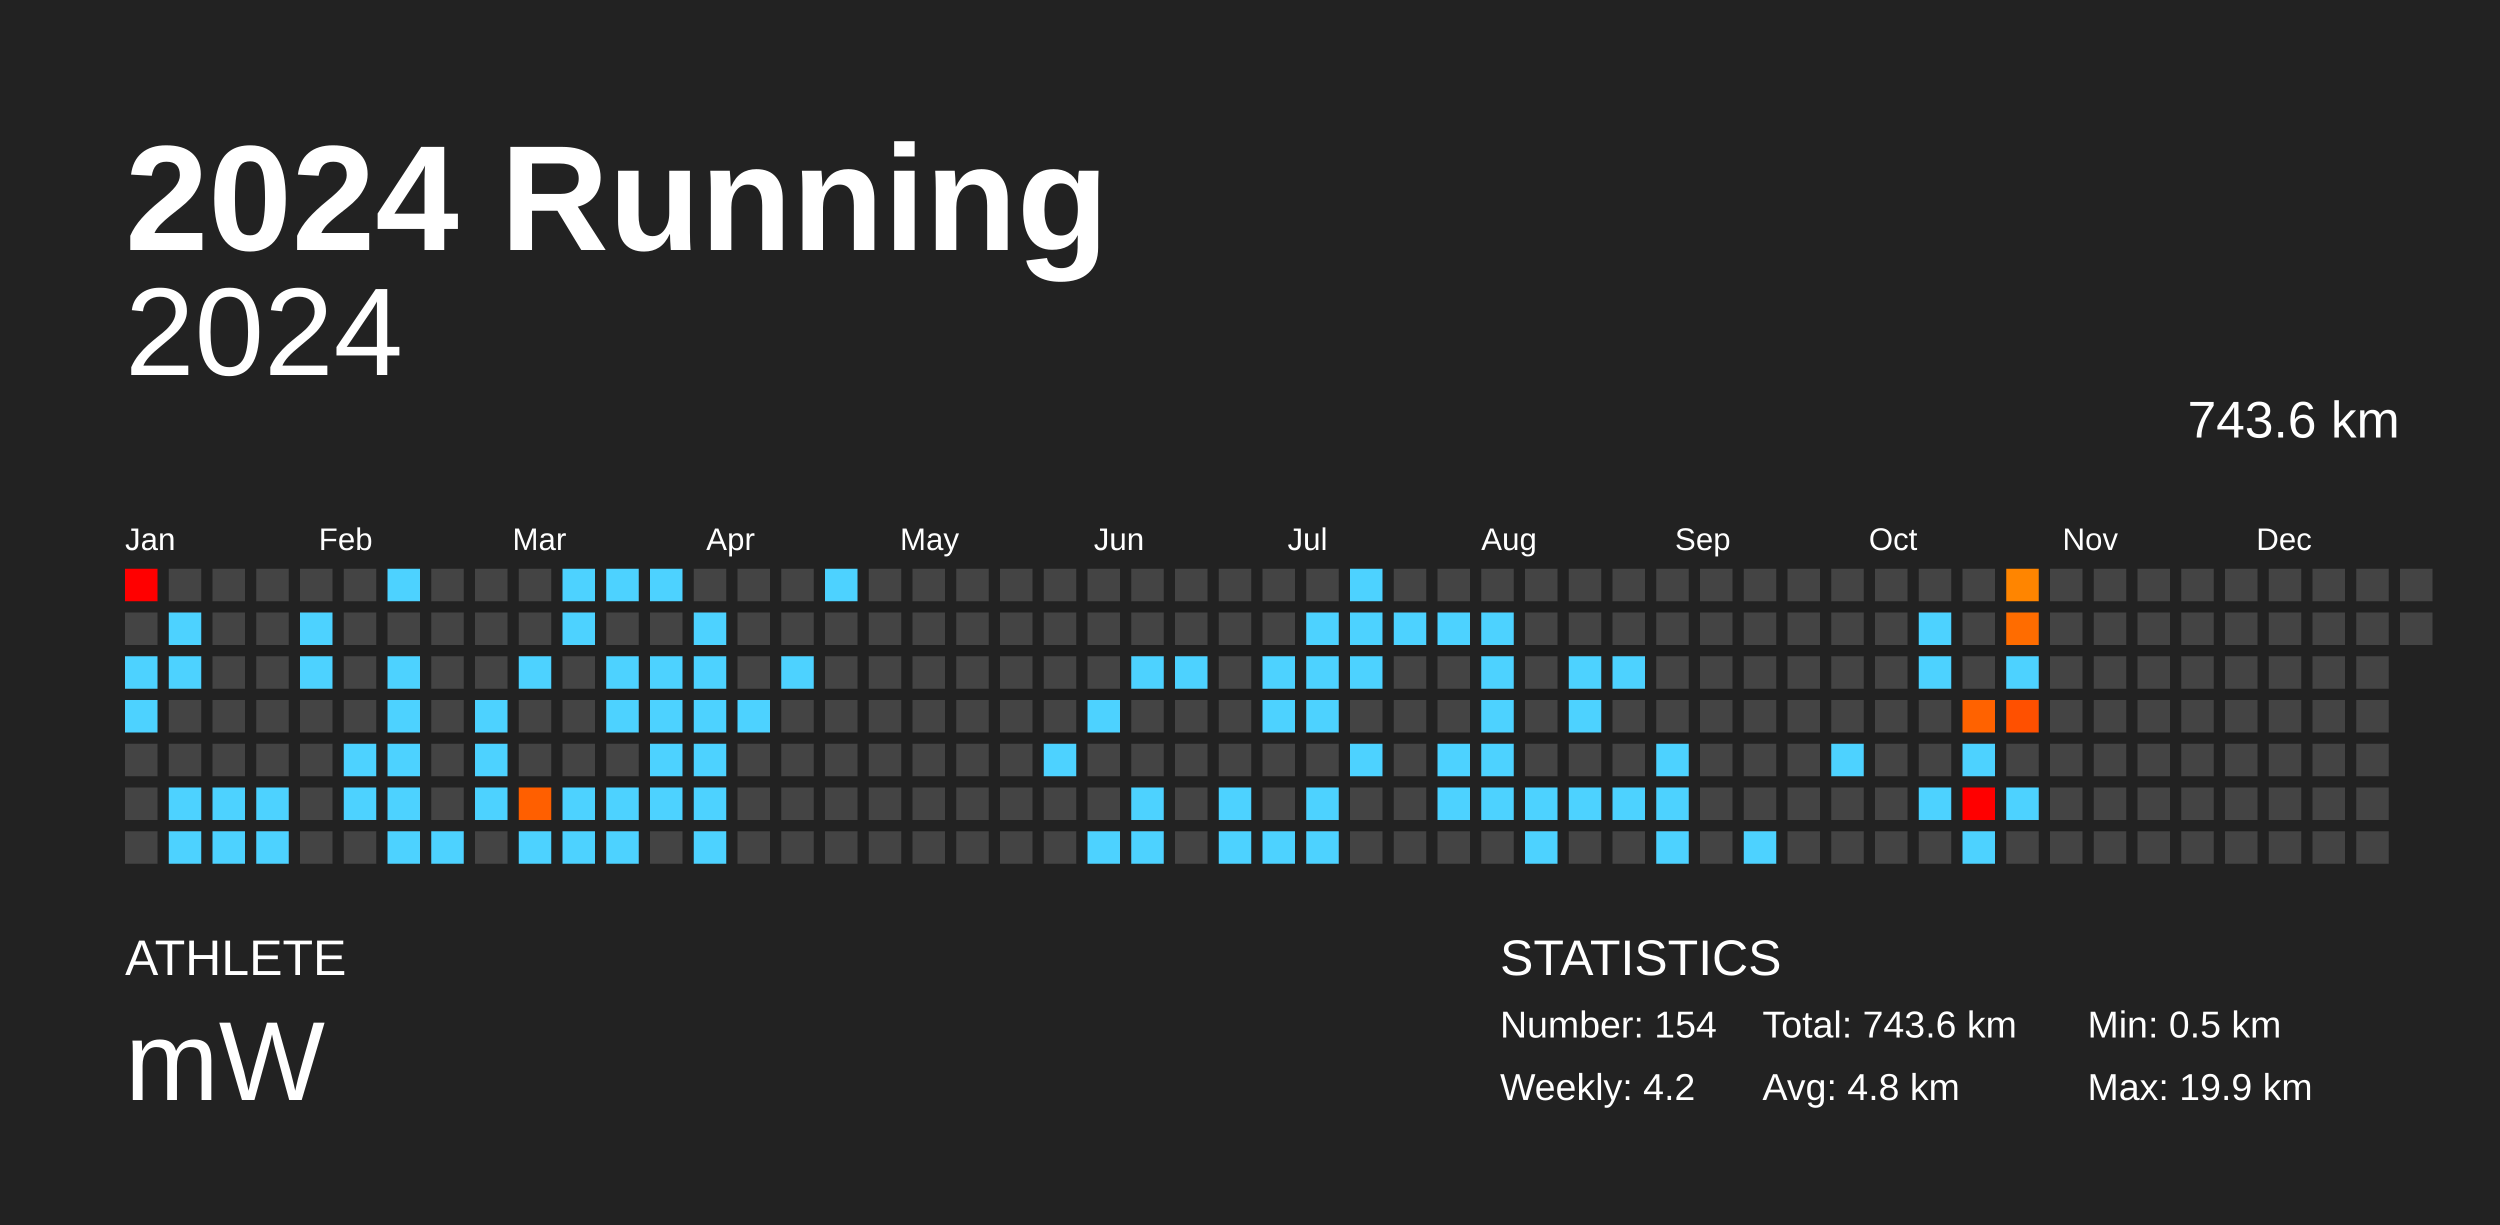
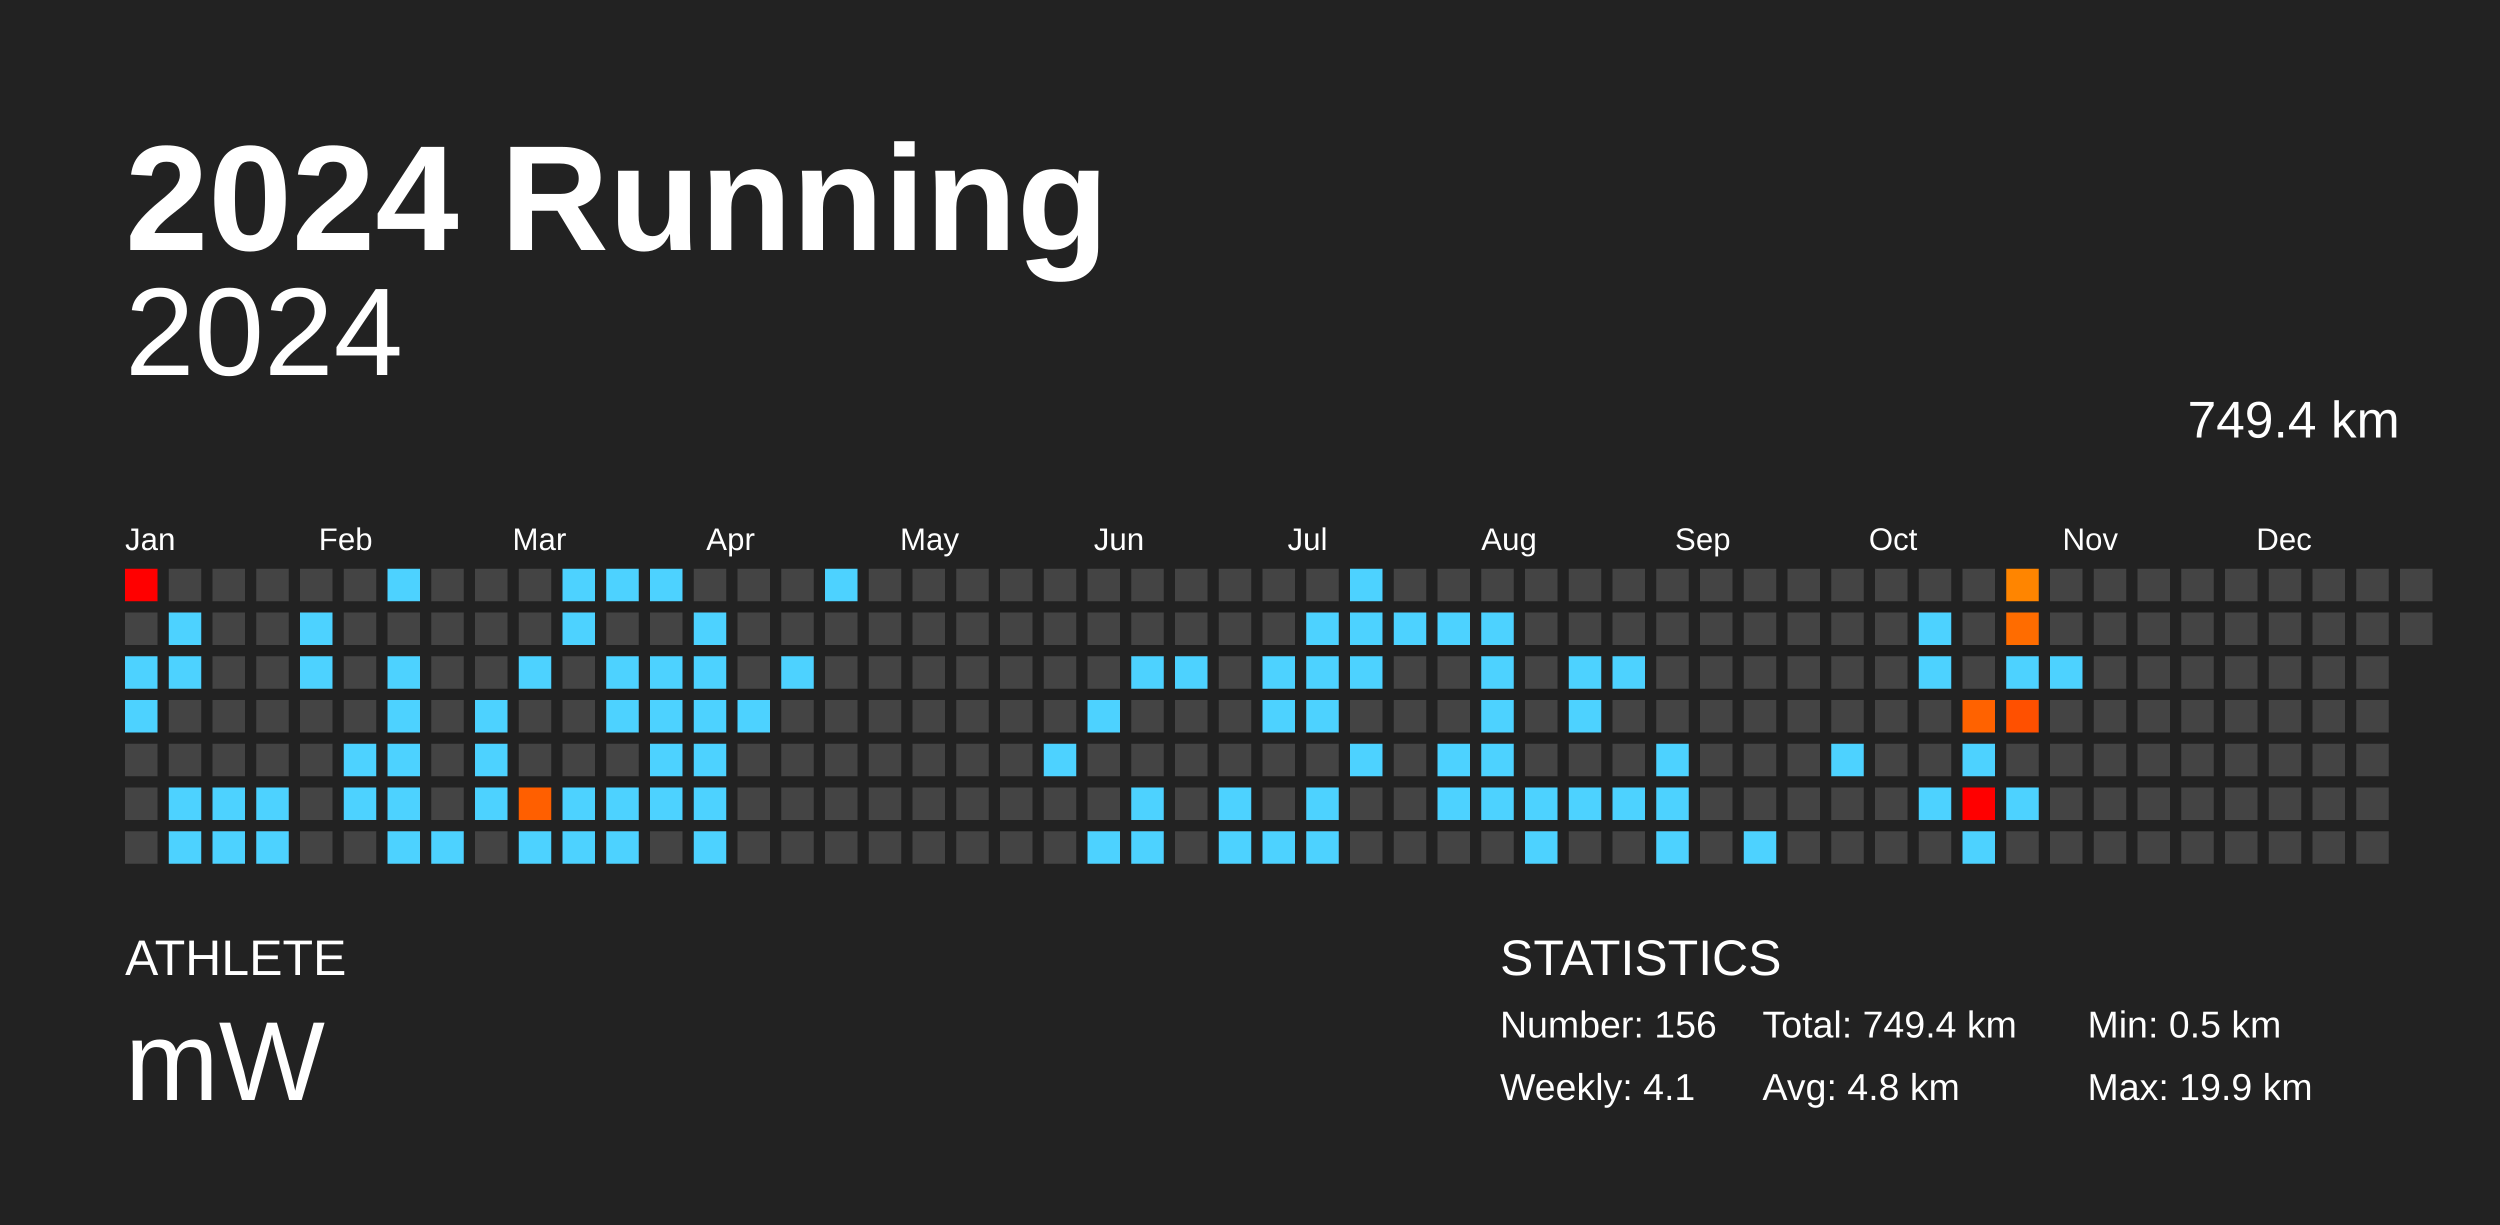
<svg xmlns="http://www.w3.org/2000/svg" baseProfile="full" height="98mm" version="1.1" viewBox="0,0,200,98" width="200mm">
  <defs />
  <rect fill="#222222" height="98" width="200" x="0" y="0" />
  <text fill="#FFFFFF" style="font-size:12px; font-family:Arial; font-weight:bold;" x="10" y="20">2024 Running</text>
  <text fill="#FFFFFF" style="font-size:4px; font-family:Arial" x="10" y="78">ATHLETE</text>
  <text fill="#FFFFFF" style="font-size:9px; font-family:Arial" x="10" y="88">mW</text>
  <text fill="#FFFFFF" style="font-size:4px; font-family:Arial" x="120" y="78">STATISTICS</text>
-   <text fill="#FFFFFF" style="font-size:3px; font-family:Arial" x="120" y="83">Number: 154</text>
-   <text fill="#FFFFFF" style="font-size:3px; font-family:Arial" x="120" y="88">Weekly: 4.2</text>
-   <text fill="#FFFFFF" style="font-size:3px; font-family:Arial" x="141" y="83">Total: 743.6 km</text>
+   <text fill="#FFFFFF" style="font-size:3px; font-family:Arial" x="120" y="83">Number: 156</text>
+   <text fill="#FFFFFF" style="font-size:3px; font-family:Arial" x="120" y="88">Weekly: 4.1</text>
+   <text fill="#FFFFFF" style="font-size:3px; font-family:Arial" x="141" y="83">Total: 749.4 km</text>
  <text fill="#FFFFFF" style="font-size:3px; font-family:Arial" x="141" y="88">Avg: 4.8 km</text>
  <text fill="#FFFFFF" style="font-size:3px; font-family:Arial" x="167" y="83">Min: 0.5 km</text>
  <text fill="#FFFFFF" style="font-size:3px; font-family:Arial" x="167" y="88">Max: 19.9 km</text>
  <text alignment-baseline="hanging" fill="#FFFFFF" style="font-size:10.0px; font-family:Arial;" x="10" y="30">2024</text>
-   <text alignment-baseline="hanging" fill="#FFFFFF" style="font-size:4.125px; font-family:Arial;" x="175" y="35">743.6 km</text>
+   <text alignment-baseline="hanging" fill="#FFFFFF" style="font-size:4.125px; font-family:Arial;" x="175" y="35">749.4 km</text>
  <text fill="#FFFFFF" style="font-size:2.5px; font-family:Arial" x="10.0" y="44">Jan</text>
  <text fill="#FFFFFF" style="font-size:2.5px; font-family:Arial" x="25.5" y="44">Feb</text>
  <text fill="#FFFFFF" style="font-size:2.5px; font-family:Arial" x="41.0" y="44">Mar</text>
  <text fill="#FFFFFF" style="font-size:2.5px; font-family:Arial" x="56.5" y="44">Apr</text>
  <text fill="#FFFFFF" style="font-size:2.5px; font-family:Arial" x="72.0" y="44">May</text>
  <text fill="#FFFFFF" style="font-size:2.5px; font-family:Arial" x="87.5" y="44">Jun</text>
  <text fill="#FFFFFF" style="font-size:2.5px; font-family:Arial" x="103.0" y="44">Jul</text>
  <text fill="#FFFFFF" style="font-size:2.5px; font-family:Arial" x="118.5" y="44">Aug</text>
  <text fill="#FFFFFF" style="font-size:2.5px; font-family:Arial" x="134.0" y="44">Sep</text>
  <text fill="#FFFFFF" style="font-size:2.5px; font-family:Arial" x="149.5" y="44">Oct</text>
  <text fill="#FFFFFF" style="font-size:2.5px; font-family:Arial" x="165.0" y="44">Nov</text>
  <text fill="#FFFFFF" style="font-size:2.5px; font-family:Arial" x="180.5" y="44">Dec</text>
  <rect fill="red" height="2.6" width="2.6" x="10.0" y="45.5" />
  <rect fill="#444444" height="2.6" width="2.6" x="10.0" y="49.0" />
  <rect fill="#4dd2ff" height="2.6" width="2.6" x="10.0" y="52.5" />
  <rect fill="#4dd2ff" height="2.6" width="2.6" x="10.0" y="56.0" />
  <rect fill="#444444" height="2.6" width="2.6" x="10.0" y="59.5" />
  <rect fill="#444444" height="2.6" width="2.6" x="10.0" y="63.0" />
  <rect fill="#444444" height="2.6" width="2.6" x="10.0" y="66.5" />
  <rect fill="#444444" height="2.6" width="2.6" x="13.5" y="45.5" />
  <rect fill="#4dd2ff" height="2.6" width="2.6" x="13.5" y="49.0" />
  <rect fill="#4dd2ff" height="2.6" width="2.6" x="13.5" y="52.5" />
  <rect fill="#444444" height="2.6" width="2.6" x="13.5" y="56.0" />
  <rect fill="#444444" height="2.6" width="2.6" x="13.5" y="59.5" />
  <rect fill="#4dd2ff" height="2.6" width="2.6" x="13.5" y="63.0" />
  <rect fill="#4dd2ff" height="2.6" width="2.6" x="13.5" y="66.5" />
  <rect fill="#444444" height="2.6" width="2.6" x="17.0" y="45.5" />
  <rect fill="#444444" height="2.6" width="2.6" x="17.0" y="49.0" />
  <rect fill="#444444" height="2.6" width="2.6" x="17.0" y="52.5" />
  <rect fill="#444444" height="2.6" width="2.6" x="17.0" y="56.0" />
  <rect fill="#444444" height="2.6" width="2.6" x="17.0" y="59.5" />
  <rect fill="#4dd2ff" height="2.6" width="2.6" x="17.0" y="63.0" />
  <rect fill="#4dd2ff" height="2.6" width="2.6" x="17.0" y="66.5" />
  <rect fill="#444444" height="2.6" width="2.6" x="20.5" y="45.5" />
  <rect fill="#444444" height="2.6" width="2.6" x="20.5" y="49.0" />
  <rect fill="#444444" height="2.6" width="2.6" x="20.5" y="52.5" />
  <rect fill="#444444" height="2.6" width="2.6" x="20.5" y="56.0" />
  <rect fill="#444444" height="2.6" width="2.6" x="20.5" y="59.5" />
  <rect fill="#4dd2ff" height="2.6" width="2.6" x="20.5" y="63.0" />
  <rect fill="#4dd2ff" height="2.6" width="2.6" x="20.5" y="66.5" />
  <rect fill="#444444" height="2.6" width="2.6" x="24.0" y="45.5" />
  <rect fill="#4dd2ff" height="2.6" width="2.6" x="24.0" y="49.0" />
  <rect fill="#4dd2ff" height="2.6" width="2.6" x="24.0" y="52.5" />
  <rect fill="#444444" height="2.6" width="2.6" x="24.0" y="56.0" />
  <rect fill="#444444" height="2.6" width="2.6" x="24.0" y="59.5" />
  <rect fill="#444444" height="2.6" width="2.6" x="24.0" y="63.0" />
  <rect fill="#444444" height="2.6" width="2.6" x="24.0" y="66.5" />
  <rect fill="#444444" height="2.6" width="2.6" x="27.5" y="45.5" />
  <rect fill="#444444" height="2.6" width="2.6" x="27.5" y="49.0" />
  <rect fill="#444444" height="2.6" width="2.6" x="27.5" y="52.5" />
  <rect fill="#444444" height="2.6" width="2.6" x="27.5" y="56.0" />
  <rect fill="#4dd2ff" height="2.6" width="2.6" x="27.5" y="59.5" />
  <rect fill="#4dd2ff" height="2.6" width="2.6" x="27.5" y="63.0" />
  <rect fill="#444444" height="2.6" width="2.6" x="27.5" y="66.5" />
  <rect fill="#4dd2ff" height="2.6" width="2.6" x="31.0" y="45.5" />
  <rect fill="#444444" height="2.6" width="2.6" x="31.0" y="49.0" />
  <rect fill="#4dd2ff" height="2.6" width="2.6" x="31.0" y="52.5" />
  <rect fill="#4dd2ff" height="2.6" width="2.6" x="31.0" y="56.0" />
  <rect fill="#4dd2ff" height="2.6" width="2.6" x="31.0" y="59.5" />
  <rect fill="#4dd2ff" height="2.6" width="2.6" x="31.0" y="63.0" />
  <rect fill="#4dd2ff" height="2.6" width="2.6" x="31.0" y="66.5" />
  <rect fill="#444444" height="2.6" width="2.6" x="34.5" y="45.5" />
  <rect fill="#444444" height="2.6" width="2.6" x="34.5" y="49.0" />
  <rect fill="#444444" height="2.6" width="2.6" x="34.5" y="52.5" />
  <rect fill="#444444" height="2.6" width="2.6" x="34.5" y="56.0" />
  <rect fill="#444444" height="2.6" width="2.6" x="34.5" y="59.5" />
  <rect fill="#444444" height="2.6" width="2.6" x="34.5" y="63.0" />
  <rect fill="#4dd2ff" height="2.6" width="2.6" x="34.5" y="66.5" />
  <rect fill="#444444" height="2.6" width="2.6" x="38.0" y="45.5" />
  <rect fill="#444444" height="2.6" width="2.6" x="38.0" y="49.0" />
  <rect fill="#444444" height="2.6" width="2.6" x="38.0" y="52.5" />
  <rect fill="#4dd2ff" height="2.6" width="2.6" x="38.0" y="56.0" />
  <rect fill="#4dd2ff" height="2.6" width="2.6" x="38.0" y="59.5" />
  <rect fill="#4dd2ff" height="2.6" width="2.6" x="38.0" y="63.0" />
  <rect fill="#444444" height="2.6" width="2.6" x="38.0" y="66.5" />
  <rect fill="#444444" height="2.6" width="2.6" x="41.5" y="45.5" />
  <rect fill="#444444" height="2.6" width="2.6" x="41.5" y="49.0" />
  <rect fill="#4dd2ff" height="2.6" width="2.6" x="41.5" y="52.5" />
  <rect fill="#444444" height="2.6" width="2.6" x="41.5" y="56.0" />
  <rect fill="#444444" height="2.6" width="2.6" x="41.5" y="59.5" />
  <rect fill="#ff5f00" height="2.6" width="2.6" x="41.5" y="63.0" />
  <rect fill="#4dd2ff" height="2.6" width="2.6" x="41.5" y="66.5" />
  <rect fill="#4dd2ff" height="2.6" width="2.6" x="45.0" y="45.5" />
  <rect fill="#4dd2ff" height="2.6" width="2.6" x="45.0" y="49.0" />
  <rect fill="#444444" height="2.6" width="2.6" x="45.0" y="52.5" />
  <rect fill="#444444" height="2.6" width="2.6" x="45.0" y="56.0" />
  <rect fill="#444444" height="2.6" width="2.6" x="45.0" y="59.5" />
  <rect fill="#4dd2ff" height="2.6" width="2.6" x="45.0" y="63.0" />
  <rect fill="#4dd2ff" height="2.6" width="2.6" x="45.0" y="66.5" />
  <rect fill="#4dd2ff" height="2.6" width="2.6" x="48.5" y="45.5" />
  <rect fill="#444444" height="2.6" width="2.6" x="48.5" y="49.0" />
  <rect fill="#4dd2ff" height="2.6" width="2.6" x="48.5" y="52.5" />
  <rect fill="#4dd2ff" height="2.6" width="2.6" x="48.5" y="56.0" />
  <rect fill="#444444" height="2.6" width="2.6" x="48.5" y="59.5" />
  <rect fill="#4dd2ff" height="2.6" width="2.6" x="48.5" y="63.0" />
  <rect fill="#4dd2ff" height="2.6" width="2.6" x="48.5" y="66.5" />
  <rect fill="#4dd2ff" height="2.6" width="2.6" x="52.0" y="45.5" />
  <rect fill="#444444" height="2.6" width="2.6" x="52.0" y="49.0" />
  <rect fill="#4dd2ff" height="2.6" width="2.6" x="52.0" y="52.5" />
  <rect fill="#4dd2ff" height="2.6" width="2.6" x="52.0" y="56.0" />
  <rect fill="#4dd2ff" height="2.6" width="2.6" x="52.0" y="59.5" />
  <rect fill="#4dd2ff" height="2.6" width="2.6" x="52.0" y="63.0" />
  <rect fill="#444444" height="2.6" width="2.6" x="52.0" y="66.5" />
  <rect fill="#444444" height="2.6" width="2.6" x="55.5" y="45.5" />
  <rect fill="#4dd2ff" height="2.6" width="2.6" x="55.5" y="49.0" />
  <rect fill="#4dd2ff" height="2.6" width="2.6" x="55.5" y="52.5" />
  <rect fill="#4dd2ff" height="2.6" width="2.6" x="55.5" y="56.0" />
  <rect fill="#4dd2ff" height="2.6" width="2.6" x="55.5" y="59.5" />
  <rect fill="#4dd2ff" height="2.6" width="2.6" x="55.5" y="63.0" />
  <rect fill="#4dd2ff" height="2.6" width="2.6" x="55.5" y="66.5" />
  <rect fill="#444444" height="2.6" width="2.6" x="59.0" y="45.5" />
  <rect fill="#444444" height="2.6" width="2.6" x="59.0" y="49.0" />
  <rect fill="#444444" height="2.6" width="2.6" x="59.0" y="52.5" />
  <rect fill="#4dd2ff" height="2.6" width="2.6" x="59.0" y="56.0" />
  <rect fill="#444444" height="2.6" width="2.6" x="59.0" y="59.5" />
  <rect fill="#444444" height="2.6" width="2.6" x="59.0" y="63.0" />
  <rect fill="#444444" height="2.6" width="2.6" x="59.0" y="66.5" />
  <rect fill="#444444" height="2.6" width="2.6" x="62.5" y="45.5" />
  <rect fill="#444444" height="2.6" width="2.6" x="62.5" y="49.0" />
  <rect fill="#4dd2ff" height="2.6" width="2.6" x="62.5" y="52.5" />
  <rect fill="#444444" height="2.6" width="2.6" x="62.5" y="56.0" />
  <rect fill="#444444" height="2.6" width="2.6" x="62.5" y="59.5" />
  <rect fill="#444444" height="2.6" width="2.6" x="62.5" y="63.0" />
  <rect fill="#444444" height="2.6" width="2.6" x="62.5" y="66.5" />
  <rect fill="#4dd2ff" height="2.6" width="2.6" x="66.0" y="45.5" />
  <rect fill="#444444" height="2.6" width="2.6" x="66.0" y="49.0" />
  <rect fill="#444444" height="2.6" width="2.6" x="66.0" y="52.5" />
  <rect fill="#444444" height="2.6" width="2.6" x="66.0" y="56.0" />
  <rect fill="#444444" height="2.6" width="2.6" x="66.0" y="59.5" />
  <rect fill="#444444" height="2.6" width="2.6" x="66.0" y="63.0" />
  <rect fill="#444444" height="2.6" width="2.6" x="66.0" y="66.5" />
  <rect fill="#444444" height="2.6" width="2.6" x="69.5" y="45.5" />
  <rect fill="#444444" height="2.6" width="2.6" x="69.5" y="49.0" />
  <rect fill="#444444" height="2.6" width="2.6" x="69.5" y="52.5" />
  <rect fill="#444444" height="2.6" width="2.6" x="69.5" y="56.0" />
  <rect fill="#444444" height="2.6" width="2.6" x="69.5" y="59.5" />
  <rect fill="#444444" height="2.6" width="2.6" x="69.5" y="63.0" />
  <rect fill="#444444" height="2.6" width="2.6" x="69.5" y="66.5" />
  <rect fill="#444444" height="2.6" width="2.6" x="73.0" y="45.5" />
  <rect fill="#444444" height="2.6" width="2.6" x="73.0" y="49.0" />
  <rect fill="#444444" height="2.6" width="2.6" x="73.0" y="52.5" />
  <rect fill="#444444" height="2.6" width="2.6" x="73.0" y="56.0" />
  <rect fill="#444444" height="2.6" width="2.6" x="73.0" y="59.5" />
  <rect fill="#444444" height="2.6" width="2.6" x="73.0" y="63.0" />
  <rect fill="#444444" height="2.6" width="2.6" x="73.0" y="66.5" />
  <rect fill="#444444" height="2.6" width="2.6" x="76.5" y="45.5" />
  <rect fill="#444444" height="2.6" width="2.6" x="76.5" y="49.0" />
  <rect fill="#444444" height="2.6" width="2.6" x="76.5" y="52.5" />
  <rect fill="#444444" height="2.6" width="2.6" x="76.5" y="56.0" />
  <rect fill="#444444" height="2.6" width="2.6" x="76.5" y="59.5" />
  <rect fill="#444444" height="2.6" width="2.6" x="76.5" y="63.0" />
  <rect fill="#444444" height="2.6" width="2.6" x="76.5" y="66.5" />
  <rect fill="#444444" height="2.6" width="2.6" x="80.0" y="45.5" />
  <rect fill="#444444" height="2.6" width="2.6" x="80.0" y="49.0" />
  <rect fill="#444444" height="2.6" width="2.6" x="80.0" y="52.5" />
  <rect fill="#444444" height="2.6" width="2.6" x="80.0" y="56.0" />
  <rect fill="#444444" height="2.6" width="2.6" x="80.0" y="59.5" />
  <rect fill="#444444" height="2.6" width="2.6" x="80.0" y="63.0" />
  <rect fill="#444444" height="2.6" width="2.6" x="80.0" y="66.5" />
  <rect fill="#444444" height="2.6" width="2.6" x="83.5" y="45.5" />
  <rect fill="#444444" height="2.6" width="2.6" x="83.5" y="49.0" />
  <rect fill="#444444" height="2.6" width="2.6" x="83.5" y="52.5" />
  <rect fill="#444444" height="2.6" width="2.6" x="83.5" y="56.0" />
  <rect fill="#4dd2ff" height="2.6" width="2.6" x="83.5" y="59.5" />
  <rect fill="#444444" height="2.6" width="2.6" x="83.5" y="63.0" />
  <rect fill="#444444" height="2.6" width="2.6" x="83.5" y="66.5" />
  <rect fill="#444444" height="2.6" width="2.6" x="87.0" y="45.5" />
  <rect fill="#444444" height="2.6" width="2.6" x="87.0" y="49.0" />
  <rect fill="#444444" height="2.6" width="2.6" x="87.0" y="52.5" />
  <rect fill="#4dd2ff" height="2.6" width="2.6" x="87.0" y="56.0" />
  <rect fill="#444444" height="2.6" width="2.6" x="87.0" y="59.5" />
  <rect fill="#444444" height="2.6" width="2.6" x="87.0" y="63.0" />
  <rect fill="#4dd2ff" height="2.6" width="2.6" x="87.0" y="66.5" />
  <rect fill="#444444" height="2.6" width="2.6" x="90.5" y="45.5" />
  <rect fill="#444444" height="2.6" width="2.6" x="90.5" y="49.0" />
  <rect fill="#4dd2ff" height="2.6" width="2.6" x="90.5" y="52.5" />
  <rect fill="#444444" height="2.6" width="2.6" x="90.5" y="56.0" />
  <rect fill="#444444" height="2.6" width="2.6" x="90.5" y="59.5" />
  <rect fill="#4dd2ff" height="2.6" width="2.6" x="90.5" y="63.0" />
  <rect fill="#4dd2ff" height="2.6" width="2.6" x="90.5" y="66.5" />
  <rect fill="#444444" height="2.6" width="2.6" x="94.0" y="45.5" />
  <rect fill="#444444" height="2.6" width="2.6" x="94.0" y="49.0" />
  <rect fill="#4dd2ff" height="2.6" width="2.6" x="94.0" y="52.5" />
  <rect fill="#444444" height="2.6" width="2.6" x="94.0" y="56.0" />
  <rect fill="#444444" height="2.6" width="2.6" x="94.0" y="59.5" />
  <rect fill="#444444" height="2.6" width="2.6" x="94.0" y="63.0" />
  <rect fill="#444444" height="2.6" width="2.6" x="94.0" y="66.5" />
  <rect fill="#444444" height="2.6" width="2.6" x="97.5" y="45.5" />
  <rect fill="#444444" height="2.6" width="2.6" x="97.5" y="49.0" />
  <rect fill="#444444" height="2.6" width="2.6" x="97.5" y="52.5" />
  <rect fill="#444444" height="2.6" width="2.6" x="97.5" y="56.0" />
  <rect fill="#444444" height="2.6" width="2.6" x="97.5" y="59.5" />
  <rect fill="#4dd2ff" height="2.6" width="2.6" x="97.5" y="63.0" />
  <rect fill="#4dd2ff" height="2.6" width="2.6" x="97.5" y="66.5" />
  <rect fill="#444444" height="2.6" width="2.6" x="101.0" y="45.5" />
  <rect fill="#444444" height="2.6" width="2.6" x="101.0" y="49.0" />
  <rect fill="#4dd2ff" height="2.6" width="2.6" x="101.0" y="52.5" />
  <rect fill="#4dd2ff" height="2.6" width="2.6" x="101.0" y="56.0" />
  <rect fill="#444444" height="2.6" width="2.6" x="101.0" y="59.5" />
  <rect fill="#444444" height="2.6" width="2.6" x="101.0" y="63.0" />
  <rect fill="#4dd2ff" height="2.6" width="2.6" x="101.0" y="66.5" />
  <rect fill="#444444" height="2.6" width="2.6" x="104.5" y="45.5" />
  <rect fill="#4dd2ff" height="2.6" width="2.6" x="104.5" y="49.0" />
  <rect fill="#4dd2ff" height="2.6" width="2.6" x="104.5" y="52.5" />
  <rect fill="#4dd2ff" height="2.6" width="2.6" x="104.5" y="56.0" />
  <rect fill="#444444" height="2.6" width="2.6" x="104.5" y="59.5" />
  <rect fill="#4dd2ff" height="2.6" width="2.6" x="104.5" y="63.0" />
  <rect fill="#4dd2ff" height="2.6" width="2.6" x="104.5" y="66.5" />
  <rect fill="#4dd2ff" height="2.6" width="2.6" x="108.0" y="45.5" />
  <rect fill="#4dd2ff" height="2.6" width="2.6" x="108.0" y="49.0" />
  <rect fill="#4dd2ff" height="2.6" width="2.6" x="108.0" y="52.5" />
  <rect fill="#444444" height="2.6" width="2.6" x="108.0" y="56.0" />
  <rect fill="#4dd2ff" height="2.6" width="2.6" x="108.0" y="59.5" />
  <rect fill="#444444" height="2.6" width="2.6" x="108.0" y="63.0" />
  <rect fill="#444444" height="2.6" width="2.6" x="108.0" y="66.5" />
  <rect fill="#444444" height="2.6" width="2.6" x="111.5" y="45.5" />
  <rect fill="#4dd2ff" height="2.6" width="2.6" x="111.5" y="49.0" />
  <rect fill="#444444" height="2.6" width="2.6" x="111.5" y="52.5" />
  <rect fill="#444444" height="2.6" width="2.6" x="111.5" y="56.0" />
  <rect fill="#444444" height="2.6" width="2.6" x="111.5" y="59.5" />
  <rect fill="#444444" height="2.6" width="2.6" x="111.5" y="63.0" />
  <rect fill="#444444" height="2.6" width="2.6" x="111.5" y="66.5" />
  <rect fill="#444444" height="2.6" width="2.6" x="115.0" y="45.5" />
  <rect fill="#4dd2ff" height="2.6" width="2.6" x="115.0" y="49.0" />
  <rect fill="#444444" height="2.6" width="2.6" x="115.0" y="52.5" />
  <rect fill="#444444" height="2.6" width="2.6" x="115.0" y="56.0" />
  <rect fill="#4dd2ff" height="2.6" width="2.6" x="115.0" y="59.5" />
  <rect fill="#4dd2ff" height="2.6" width="2.6" x="115.0" y="63.0" />
  <rect fill="#444444" height="2.6" width="2.6" x="115.0" y="66.5" />
  <rect fill="#444444" height="2.6" width="2.6" x="118.5" y="45.5" />
  <rect fill="#4dd2ff" height="2.6" width="2.6" x="118.5" y="49.0" />
  <rect fill="#4dd2ff" height="2.6" width="2.6" x="118.5" y="52.5" />
  <rect fill="#4dd2ff" height="2.6" width="2.6" x="118.5" y="56.0" />
  <rect fill="#4dd2ff" height="2.6" width="2.6" x="118.5" y="59.5" />
  <rect fill="#4dd2ff" height="2.6" width="2.6" x="118.5" y="63.0" />
  <rect fill="#444444" height="2.6" width="2.6" x="118.5" y="66.5" />
  <rect fill="#444444" height="2.6" width="2.6" x="122.0" y="45.5" />
  <rect fill="#444444" height="2.6" width="2.6" x="122.0" y="49.0" />
  <rect fill="#444444" height="2.6" width="2.6" x="122.0" y="52.5" />
  <rect fill="#444444" height="2.6" width="2.6" x="122.0" y="56.0" />
  <rect fill="#444444" height="2.6" width="2.6" x="122.0" y="59.5" />
  <rect fill="#4dd2ff" height="2.6" width="2.6" x="122.0" y="63.0" />
  <rect fill="#4dd2ff" height="2.6" width="2.6" x="122.0" y="66.5" />
  <rect fill="#444444" height="2.6" width="2.6" x="125.5" y="45.5" />
  <rect fill="#444444" height="2.6" width="2.6" x="125.5" y="49.0" />
  <rect fill="#4dd2ff" height="2.6" width="2.6" x="125.5" y="52.5" />
  <rect fill="#4dd2ff" height="2.6" width="2.6" x="125.5" y="56.0" />
  <rect fill="#444444" height="2.6" width="2.6" x="125.5" y="59.5" />
  <rect fill="#4dd2ff" height="2.6" width="2.6" x="125.5" y="63.0" />
  <rect fill="#444444" height="2.6" width="2.6" x="125.5" y="66.5" />
  <rect fill="#444444" height="2.6" width="2.6" x="129.0" y="45.5" />
  <rect fill="#444444" height="2.6" width="2.6" x="129.0" y="49.0" />
  <rect fill="#4dd2ff" height="2.6" width="2.6" x="129.0" y="52.5" />
  <rect fill="#444444" height="2.6" width="2.6" x="129.0" y="56.0" />
  <rect fill="#444444" height="2.6" width="2.6" x="129.0" y="59.5" />
  <rect fill="#4dd2ff" height="2.6" width="2.6" x="129.0" y="63.0" />
  <rect fill="#444444" height="2.6" width="2.6" x="129.0" y="66.5" />
  <rect fill="#444444" height="2.6" width="2.6" x="132.5" y="45.5" />
  <rect fill="#444444" height="2.6" width="2.6" x="132.5" y="49.0" />
  <rect fill="#444444" height="2.6" width="2.6" x="132.5" y="52.5" />
  <rect fill="#444444" height="2.6" width="2.6" x="132.5" y="56.0" />
  <rect fill="#4dd2ff" height="2.6" width="2.6" x="132.5" y="59.5" />
  <rect fill="#4dd2ff" height="2.6" width="2.6" x="132.5" y="63.0" />
  <rect fill="#4dd2ff" height="2.6" width="2.6" x="132.5" y="66.5" />
  <rect fill="#444444" height="2.6" width="2.6" x="136.0" y="45.5" />
  <rect fill="#444444" height="2.6" width="2.6" x="136.0" y="49.0" />
  <rect fill="#444444" height="2.6" width="2.6" x="136.0" y="52.5" />
  <rect fill="#444444" height="2.6" width="2.6" x="136.0" y="56.0" />
  <rect fill="#444444" height="2.6" width="2.6" x="136.0" y="59.5" />
  <rect fill="#444444" height="2.6" width="2.6" x="136.0" y="63.0" />
  <rect fill="#444444" height="2.6" width="2.6" x="136.0" y="66.5" />
  <rect fill="#444444" height="2.6" width="2.6" x="139.5" y="45.5" />
  <rect fill="#444444" height="2.6" width="2.6" x="139.5" y="49.0" />
  <rect fill="#444444" height="2.6" width="2.6" x="139.5" y="52.5" />
  <rect fill="#444444" height="2.6" width="2.6" x="139.5" y="56.0" />
  <rect fill="#444444" height="2.6" width="2.6" x="139.5" y="59.5" />
  <rect fill="#444444" height="2.6" width="2.6" x="139.5" y="63.0" />
  <rect fill="#4dd2ff" height="2.6" width="2.6" x="139.5" y="66.5" />
  <rect fill="#444444" height="2.6" width="2.6" x="143.0" y="45.5" />
  <rect fill="#444444" height="2.6" width="2.6" x="143.0" y="49.0" />
  <rect fill="#444444" height="2.6" width="2.6" x="143.0" y="52.5" />
  <rect fill="#444444" height="2.6" width="2.6" x="143.0" y="56.0" />
  <rect fill="#444444" height="2.6" width="2.6" x="143.0" y="59.5" />
  <rect fill="#444444" height="2.6" width="2.6" x="143.0" y="63.0" />
  <rect fill="#444444" height="2.6" width="2.6" x="143.0" y="66.5" />
  <rect fill="#444444" height="2.6" width="2.6" x="146.5" y="45.5" />
  <rect fill="#444444" height="2.6" width="2.6" x="146.5" y="49.0" />
  <rect fill="#444444" height="2.6" width="2.6" x="146.5" y="52.5" />
  <rect fill="#444444" height="2.6" width="2.6" x="146.5" y="56.0" />
  <rect fill="#4dd2ff" height="2.6" width="2.6" x="146.5" y="59.5" />
  <rect fill="#444444" height="2.6" width="2.6" x="146.5" y="63.0" />
  <rect fill="#444444" height="2.6" width="2.6" x="146.5" y="66.5" />
  <rect fill="#444444" height="2.6" width="2.6" x="150.0" y="45.5" />
  <rect fill="#444444" height="2.6" width="2.6" x="150.0" y="49.0" />
  <rect fill="#444444" height="2.6" width="2.6" x="150.0" y="52.5" />
  <rect fill="#444444" height="2.6" width="2.6" x="150.0" y="56.0" />
  <rect fill="#444444" height="2.6" width="2.6" x="150.0" y="59.5" />
  <rect fill="#444444" height="2.6" width="2.6" x="150.0" y="63.0" />
  <rect fill="#444444" height="2.6" width="2.6" x="150.0" y="66.5" />
  <rect fill="#444444" height="2.6" width="2.6" x="153.5" y="45.5" />
  <rect fill="#4dd2ff" height="2.6" width="2.6" x="153.5" y="49.0" />
  <rect fill="#4dd2ff" height="2.6" width="2.6" x="153.5" y="52.5" />
  <rect fill="#444444" height="2.6" width="2.6" x="153.5" y="56.0" />
  <rect fill="#444444" height="2.6" width="2.6" x="153.5" y="59.5" />
  <rect fill="#4dd2ff" height="2.6" width="2.6" x="153.5" y="63.0" />
  <rect fill="#444444" height="2.6" width="2.6" x="153.5" y="66.5" />
  <rect fill="#444444" height="2.6" width="2.6" x="157.0" y="45.5" />
  <rect fill="#444444" height="2.6" width="2.6" x="157.0" y="49.0" />
  <rect fill="#444444" height="2.6" width="2.6" x="157.0" y="52.5" />
  <rect fill="#ff6200" height="2.6" width="2.6" x="157.0" y="56.0" />
  <rect fill="#4dd2ff" height="2.6" width="2.6" x="157.0" y="59.5" />
  <rect fill="red" height="2.6" width="2.6" x="157.0" y="63.0" />
  <rect fill="#4dd2ff" height="2.6" width="2.6" x="157.0" y="66.5" />
  <rect fill="#ff8500" height="2.6" width="2.6" x="160.5" y="45.5" />
  <rect fill="#ff6c00" height="2.6" width="2.6" x="160.5" y="49.0" />
  <rect fill="#4dd2ff" height="2.6" width="2.6" x="160.5" y="52.5" />
  <rect fill="#ff5000" height="2.6" width="2.6" x="160.5" y="56.0" />
  <rect fill="#444444" height="2.6" width="2.6" x="160.5" y="59.5" />
  <rect fill="#4dd2ff" height="2.6" width="2.6" x="160.5" y="63.0" />
  <rect fill="#444444" height="2.6" width="2.6" x="160.5" y="66.5" />
  <rect fill="#444444" height="2.6" width="2.6" x="164.0" y="45.5" />
  <rect fill="#444444" height="2.6" width="2.6" x="164.0" y="49.0" />
-   <rect fill="#444444" height="2.6" width="2.6" x="164.0" y="52.5" />
+   <rect fill="#4dd2ff" height="2.6" width="2.6" x="164.0" y="52.5" />
  <rect fill="#444444" height="2.6" width="2.6" x="164.0" y="56.0" />
  <rect fill="#444444" height="2.6" width="2.6" x="164.0" y="59.5" />
  <rect fill="#444444" height="2.6" width="2.6" x="164.0" y="63.0" />
  <rect fill="#444444" height="2.6" width="2.6" x="164.0" y="66.5" />
  <rect fill="#444444" height="2.6" width="2.6" x="167.5" y="45.5" />
  <rect fill="#444444" height="2.6" width="2.6" x="167.5" y="49.0" />
  <rect fill="#444444" height="2.6" width="2.6" x="167.5" y="52.5" />
  <rect fill="#444444" height="2.6" width="2.6" x="167.5" y="56.0" />
  <rect fill="#444444" height="2.6" width="2.6" x="167.5" y="59.5" />
  <rect fill="#444444" height="2.6" width="2.6" x="167.5" y="63.0" />
  <rect fill="#444444" height="2.6" width="2.6" x="167.5" y="66.5" />
  <rect fill="#444444" height="2.6" width="2.6" x="171.0" y="45.5" />
  <rect fill="#444444" height="2.6" width="2.6" x="171.0" y="49.0" />
  <rect fill="#444444" height="2.6" width="2.6" x="171.0" y="52.5" />
  <rect fill="#444444" height="2.6" width="2.6" x="171.0" y="56.0" />
  <rect fill="#444444" height="2.6" width="2.6" x="171.0" y="59.5" />
  <rect fill="#444444" height="2.6" width="2.6" x="171.0" y="63.0" />
  <rect fill="#444444" height="2.6" width="2.6" x="171.0" y="66.5" />
  <rect fill="#444444" height="2.6" width="2.6" x="174.5" y="45.5" />
  <rect fill="#444444" height="2.6" width="2.6" x="174.5" y="49.0" />
  <rect fill="#444444" height="2.6" width="2.6" x="174.5" y="52.5" />
  <rect fill="#444444" height="2.6" width="2.6" x="174.5" y="56.0" />
  <rect fill="#444444" height="2.6" width="2.6" x="174.5" y="59.5" />
  <rect fill="#444444" height="2.6" width="2.6" x="174.5" y="63.0" />
  <rect fill="#444444" height="2.6" width="2.6" x="174.5" y="66.5" />
  <rect fill="#444444" height="2.6" width="2.6" x="178.0" y="45.5" />
  <rect fill="#444444" height="2.6" width="2.6" x="178.0" y="49.0" />
  <rect fill="#444444" height="2.6" width="2.6" x="178.0" y="52.5" />
  <rect fill="#444444" height="2.6" width="2.6" x="178.0" y="56.0" />
  <rect fill="#444444" height="2.6" width="2.6" x="178.0" y="59.5" />
  <rect fill="#444444" height="2.6" width="2.6" x="178.0" y="63.0" />
  <rect fill="#444444" height="2.6" width="2.6" x="178.0" y="66.5" />
  <rect fill="#444444" height="2.6" width="2.6" x="181.5" y="45.5" />
  <rect fill="#444444" height="2.6" width="2.6" x="181.5" y="49.0" />
  <rect fill="#444444" height="2.6" width="2.6" x="181.5" y="52.5" />
  <rect fill="#444444" height="2.6" width="2.6" x="181.5" y="56.0" />
  <rect fill="#444444" height="2.6" width="2.6" x="181.5" y="59.5" />
  <rect fill="#444444" height="2.6" width="2.6" x="181.5" y="63.0" />
  <rect fill="#444444" height="2.6" width="2.6" x="181.5" y="66.5" />
  <rect fill="#444444" height="2.6" width="2.6" x="185.0" y="45.5" />
  <rect fill="#444444" height="2.6" width="2.6" x="185.0" y="49.0" />
  <rect fill="#444444" height="2.6" width="2.6" x="185.0" y="52.5" />
  <rect fill="#444444" height="2.6" width="2.6" x="185.0" y="56.0" />
  <rect fill="#444444" height="2.6" width="2.6" x="185.0" y="59.5" />
  <rect fill="#444444" height="2.6" width="2.6" x="185.0" y="63.0" />
  <rect fill="#444444" height="2.6" width="2.6" x="185.0" y="66.5" />
  <rect fill="#444444" height="2.6" width="2.6" x="188.5" y="45.5" />
  <rect fill="#444444" height="2.6" width="2.6" x="188.5" y="49.0" />
  <rect fill="#444444" height="2.6" width="2.6" x="188.5" y="52.5" />
  <rect fill="#444444" height="2.6" width="2.6" x="188.5" y="56.0" />
  <rect fill="#444444" height="2.6" width="2.6" x="188.5" y="59.5" />
  <rect fill="#444444" height="2.6" width="2.6" x="188.5" y="63.0" />
  <rect fill="#444444" height="2.6" width="2.6" x="188.5" y="66.5" />
  <rect fill="#444444" height="2.6" width="2.6" x="192.0" y="45.5" />
  <rect fill="#444444" height="2.6" width="2.6" x="192.0" y="49.0" />
</svg>
